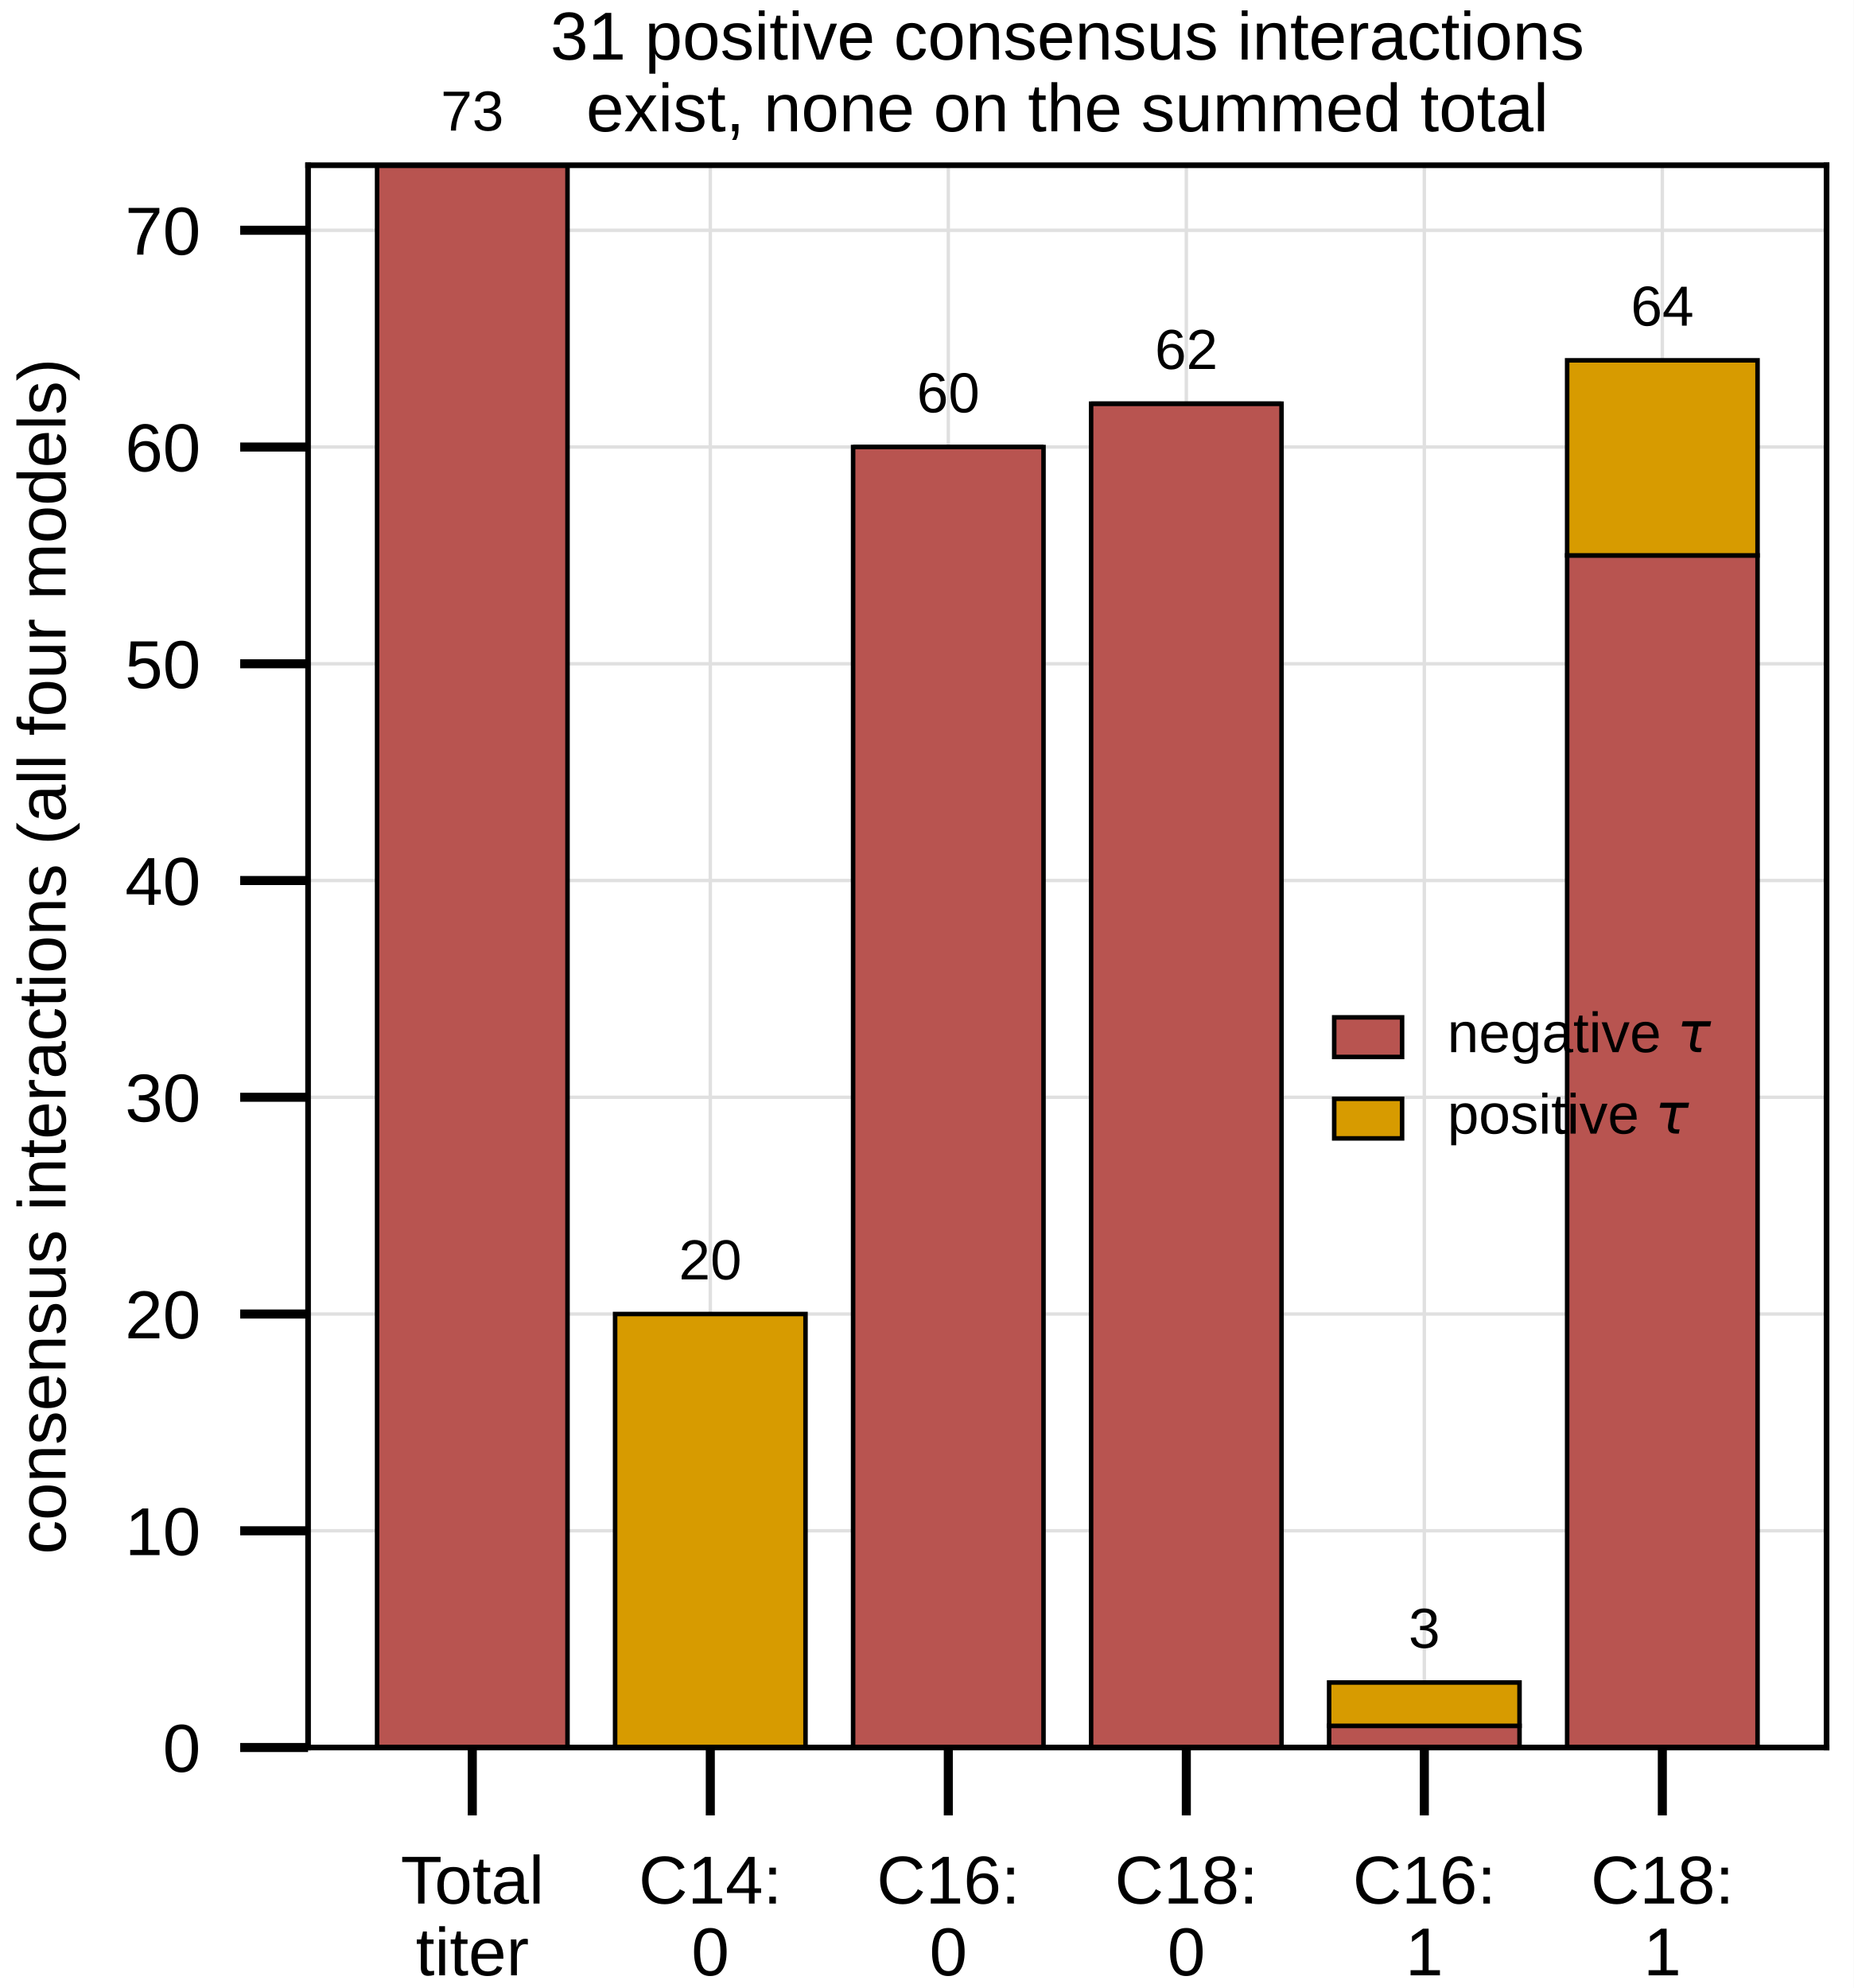
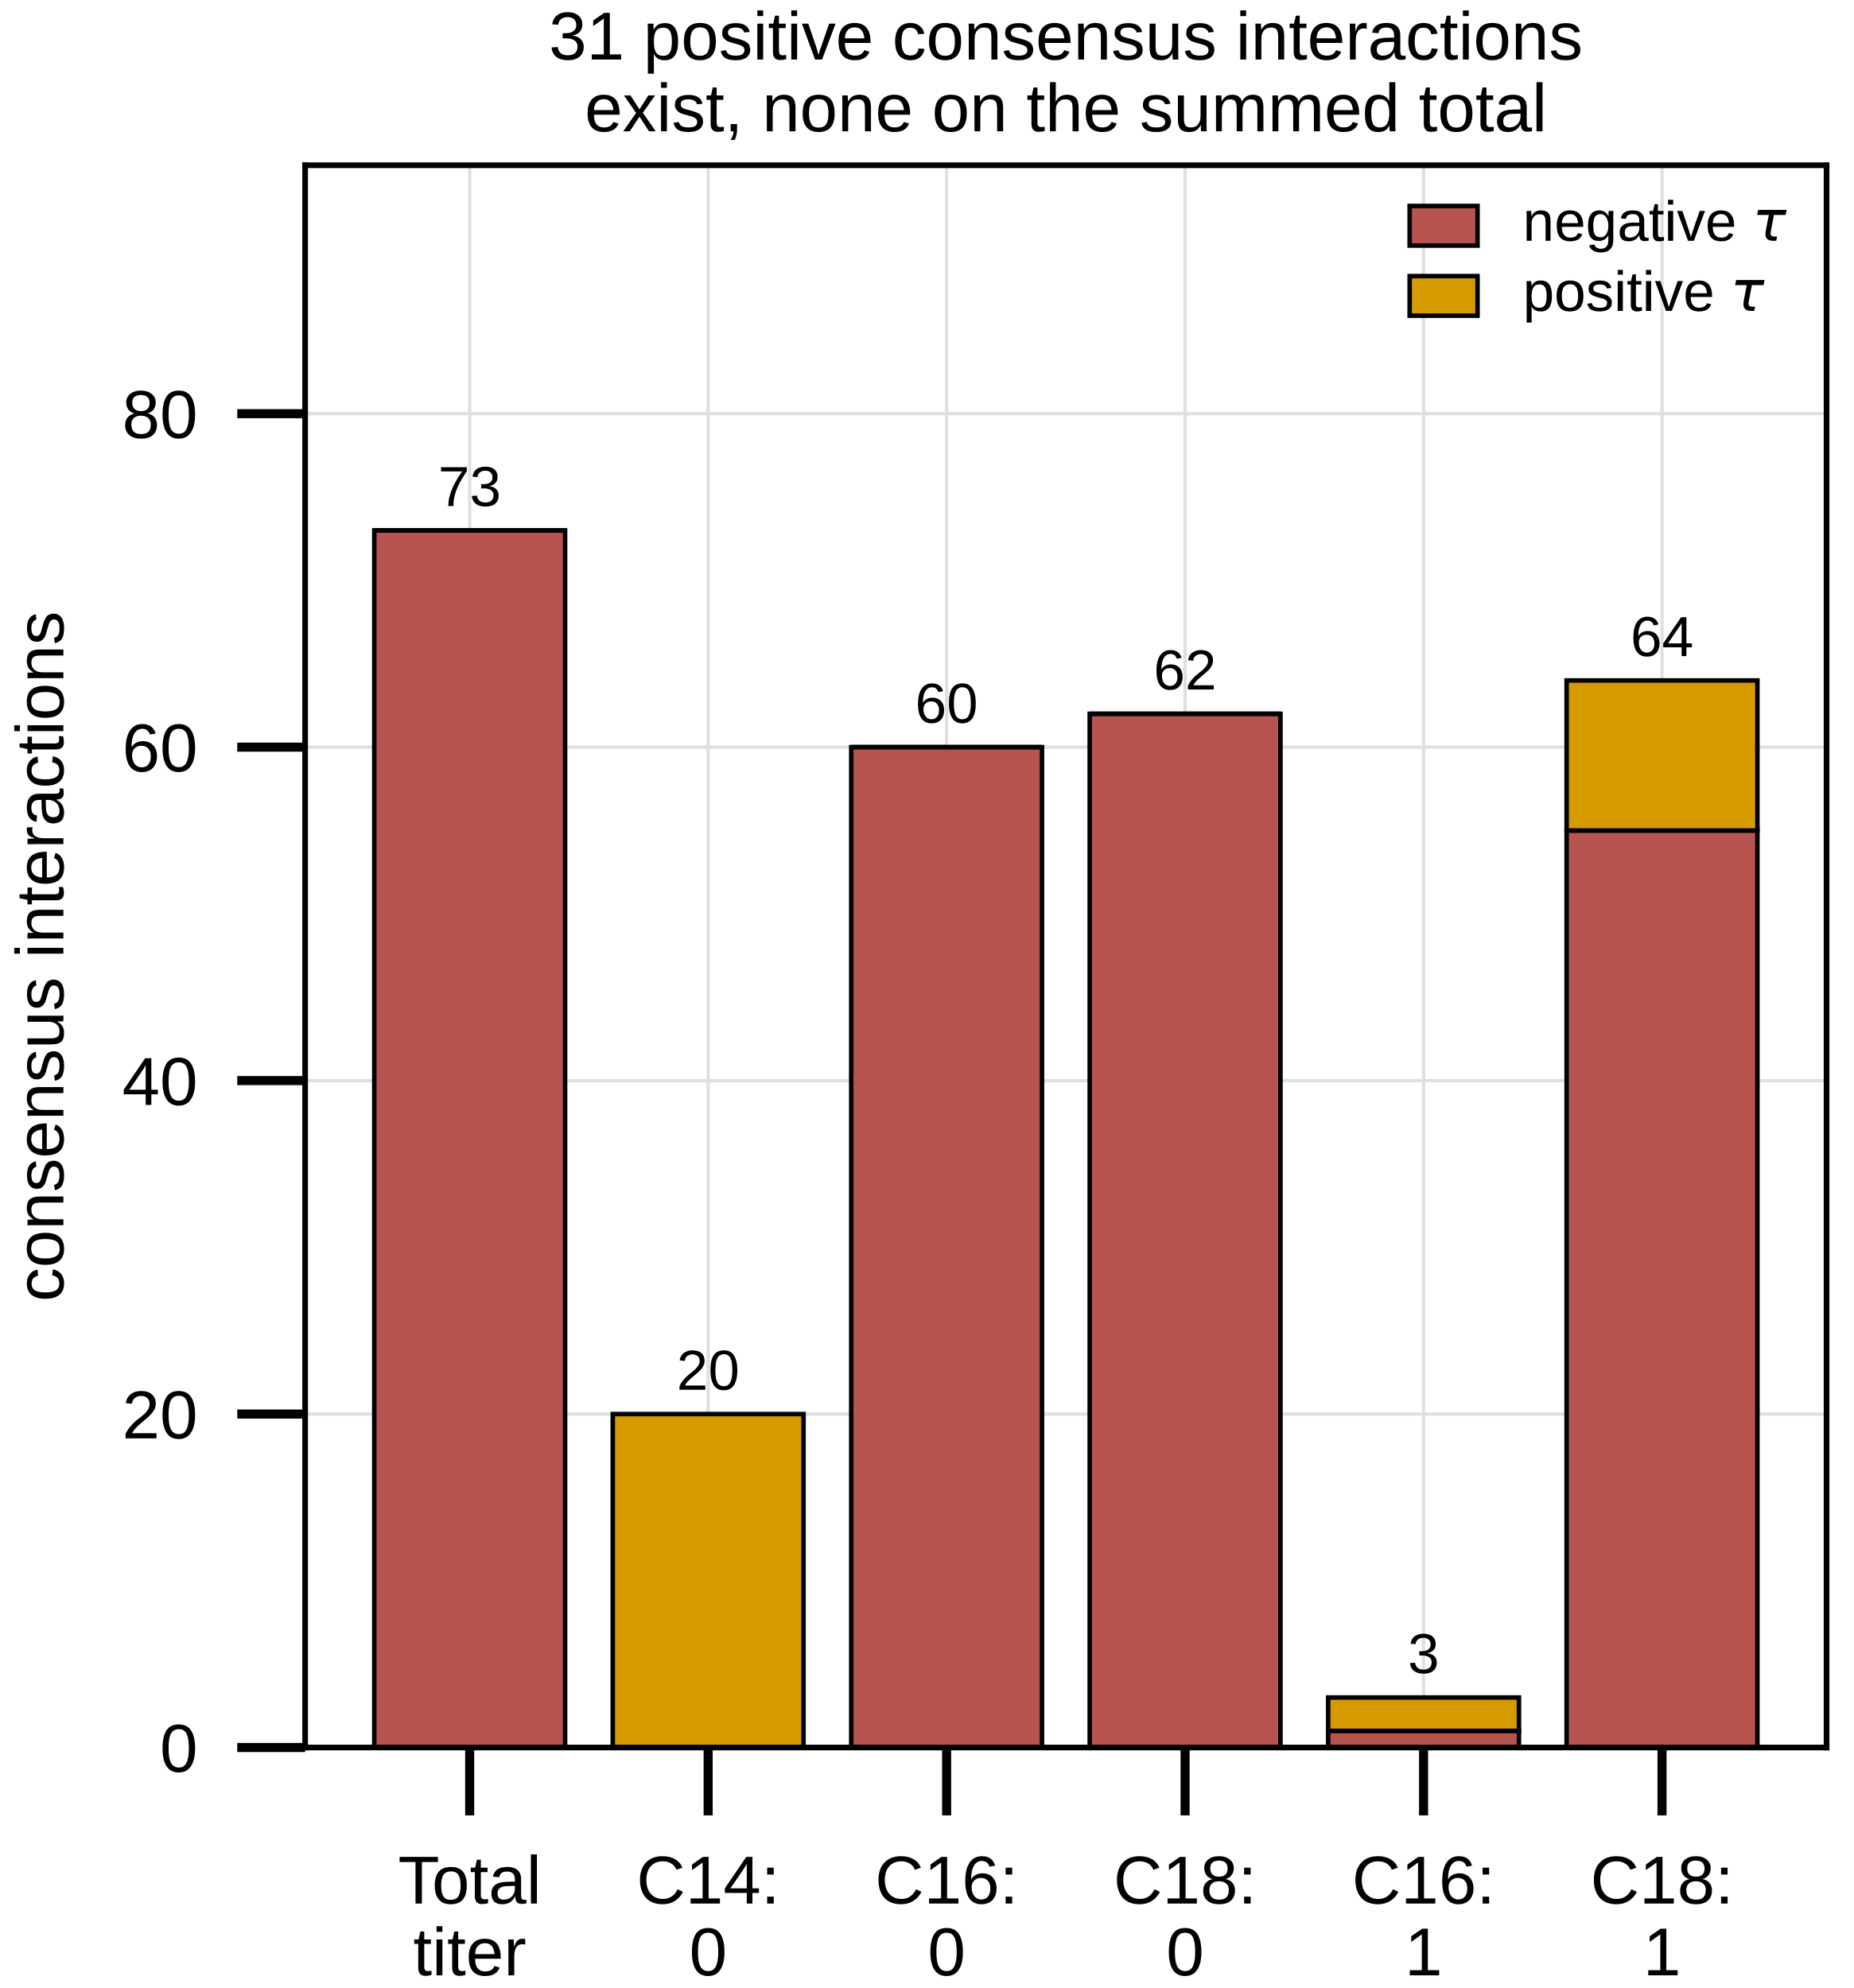
<svg xmlns="http://www.w3.org/2000/svg" xmlns:xlink="http://www.w3.org/1999/xlink" width="227.559" height="244.095" viewBox="0 0 227.559 244.095" version="1.1">
  <g transform="scale(1.388889)">
    <defs>
      <style type="text/css">*{stroke-linejoin: round; stroke-linecap: butt}</style>
    </defs>
    <g id="figure_1">
      <g id="patch_1">
        <path d="M 0 175.748  L 163.843 175.748  L 163.843 0  L 0 0  z " style="fill: #ffffff" />
      </g>
      <g id="axes_1">
        <g id="patch_2">
-           <path d="M 27.229 154.488  L 161.443 154.488  L 161.443 14.609  L 27.229 14.609  z " style="fill: #ffffff" />
+           <path d="M 26.97 154.488  L 161.443 154.488  L 161.443 14.609  L 26.97 14.609  z " style="fill: #ffffff" />
        </g>
        <g id="matplotlib.axis_1">
          <g id="xtick_1">
            <g id="line2d_1">
-               <path d="M 41.744 154.488  L 41.744 14.609  " clip-path="url(#p656d4d5ef2)" style="fill: none; stroke: #e0e0e0; stroke-width: 0.3; stroke-linecap: square" />
+               <path d="M 41.513 154.488  L 41.513 14.609  " clip-path="url(#p201688d3fa)" style="fill: none; stroke: #e0e0e0; stroke-width: 0.3; stroke-linecap: square" />
            </g>
            <g id="line2d_2">
              <defs>
                <path id="mf4ec35f7dc" d="M 0 0  L 0 6  " style="stroke: #000000; stroke-width: 0.8" />
              </defs>
              <g>
-                 <use xlink:href="#mf4ec35f7dc" x="41.744" y="154.488" style="stroke: #000000; stroke-width: 0.8" />
+                 <use xlink:href="#mf4ec35f7dc" x="41.513" y="154.488" style="stroke: #000000; stroke-width: 0.8" />
              </g>
            </g>
            <g id="text_1">
-               <text style="font-size: 6px; font-family: 'Arial', 'Helvetica', 'DejaVu Sans', sans-serif" transform="translate(35.40888 168.2827)">Total</text>
-               <text style="font-size: 6px; font-family: 'Arial', 'Helvetica', 'DejaVu Sans', sans-serif" transform="translate(36.74341 174.6288)">titer</text>
+               <text style="font-size: 6px; font-family: 'Arial', 'Helvetica', 'DejaVu Sans', sans-serif" transform="translate(35.17811 168.2827)">Total</text>
+               <text style="font-size: 6px; font-family: 'Arial', 'Helvetica', 'DejaVu Sans', sans-serif" transform="translate(36.51264 174.6288)">titer</text>
            </g>
          </g>
          <g id="xtick_2">
            <g id="line2d_3">
-               <path d="M 62.781 154.488  L 62.781 14.609  " clip-path="url(#p656d4d5ef2)" style="fill: none; stroke: #e0e0e0; stroke-width: 0.3; stroke-linecap: square" />
+               <path d="M 62.59 154.488  L 62.59 14.609  " clip-path="url(#p201688d3fa)" style="fill: none; stroke: #e0e0e0; stroke-width: 0.3; stroke-linecap: square" />
            </g>
            <g id="line2d_4">
              <g>
-                 <use xlink:href="#mf4ec35f7dc" x="62.781" y="154.488" style="stroke: #000000; stroke-width: 0.8" />
+                 <use xlink:href="#mf4ec35f7dc" x="62.59" y="154.488" style="stroke: #000000; stroke-width: 0.8" />
              </g>
            </g>
            <g id="text_2">
-               <text style="font-size: 6px; font-family: 'Arial', 'Helvetica', 'DejaVu Sans', sans-serif" transform="translate(56.44411 168.2827)">C14:</text>
-               <text style="font-size: 6px; font-family: 'Arial', 'Helvetica', 'DejaVu Sans', sans-serif" transform="translate(61.11239 174.6288)">0</text>
+               <text style="font-size: 6px; font-family: 'Arial', 'Helvetica', 'DejaVu Sans', sans-serif" transform="translate(56.2539 168.2827)">C14:</text>
+               <text style="font-size: 6px; font-family: 'Arial', 'Helvetica', 'DejaVu Sans', sans-serif" transform="translate(60.92218 174.6288)">0</text>
            </g>
          </g>
          <g id="xtick_3">
            <g id="line2d_5">
-               <path d="M 83.817 154.488  L 83.817 14.609  " clip-path="url(#p656d4d5ef2)" style="fill: none; stroke: #e0e0e0; stroke-width: 0.3; stroke-linecap: square" />
+               <path d="M 83.668 154.488  L 83.668 14.609  " clip-path="url(#p201688d3fa)" style="fill: none; stroke: #e0e0e0; stroke-width: 0.3; stroke-linecap: square" />
            </g>
            <g id="line2d_6">
              <g>
-                 <use xlink:href="#mf4ec35f7dc" x="83.817" y="154.488" style="stroke: #000000; stroke-width: 0.8" />
+                 <use xlink:href="#mf4ec35f7dc" x="83.668" y="154.488" style="stroke: #000000; stroke-width: 0.8" />
              </g>
            </g>
            <g id="text_3">
-               <text style="font-size: 6px; font-family: 'Arial', 'Helvetica', 'DejaVu Sans', sans-serif" transform="translate(77.48075 168.2827)">C16:</text>
-               <text style="font-size: 6px; font-family: 'Arial', 'Helvetica', 'DejaVu Sans', sans-serif" transform="translate(82.14903 174.6288)">0</text>
+               <text style="font-size: 6px; font-family: 'Arial', 'Helvetica', 'DejaVu Sans', sans-serif" transform="translate(77.3311 168.2827)">C16:</text>
+               <text style="font-size: 6px; font-family: 'Arial', 'Helvetica', 'DejaVu Sans', sans-serif" transform="translate(81.99938 174.6288)">0</text>
            </g>
          </g>
          <g id="xtick_4">
            <g id="line2d_7">
-               <path d="M 104.854 154.488  L 104.854 14.609  " clip-path="url(#p656d4d5ef2)" style="fill: none; stroke: #e0e0e0; stroke-width: 0.3; stroke-linecap: square" />
+               <path d="M 104.745 154.488  L 104.745 14.609  " clip-path="url(#p201688d3fa)" style="fill: none; stroke: #e0e0e0; stroke-width: 0.3; stroke-linecap: square" />
            </g>
            <g id="line2d_8">
              <g>
-                 <use xlink:href="#mf4ec35f7dc" x="104.854" y="154.488" style="stroke: #000000; stroke-width: 0.8" />
+                 <use xlink:href="#mf4ec35f7dc" x="104.745" y="154.488" style="stroke: #000000; stroke-width: 0.8" />
              </g>
            </g>
            <g id="text_4">
-               <text style="font-size: 6px; font-family: 'Arial', 'Helvetica', 'DejaVu Sans', sans-serif" transform="translate(98.51739 168.2827)">C18:</text>
-               <text style="font-size: 6px; font-family: 'Arial', 'Helvetica', 'DejaVu Sans', sans-serif" transform="translate(103.1857 174.6288)">0</text>
+               <text style="font-size: 6px; font-family: 'Arial', 'Helvetica', 'DejaVu Sans', sans-serif" transform="translate(98.4083 168.2827)">C18:</text>
+               <text style="font-size: 6px; font-family: 'Arial', 'Helvetica', 'DejaVu Sans', sans-serif" transform="translate(103.0766 174.6288)">0</text>
            </g>
          </g>
          <g id="xtick_5">
            <g id="line2d_9">
-               <path d="M 125.891 154.488  L 125.891 14.609  " clip-path="url(#p656d4d5ef2)" style="fill: none; stroke: #e0e0e0; stroke-width: 0.3; stroke-linecap: square" />
+               <path d="M 125.822 154.488  L 125.822 14.609  " clip-path="url(#p201688d3fa)" style="fill: none; stroke: #e0e0e0; stroke-width: 0.3; stroke-linecap: square" />
            </g>
            <g id="line2d_10">
              <g>
-                 <use xlink:href="#mf4ec35f7dc" x="125.891" y="154.488" style="stroke: #000000; stroke-width: 0.8" />
+                 <use xlink:href="#mf4ec35f7dc" x="125.822" y="154.488" style="stroke: #000000; stroke-width: 0.8" />
              </g>
            </g>
            <g id="text_5">
-               <text style="font-size: 6px; font-family: 'Arial', 'Helvetica', 'DejaVu Sans', sans-serif" transform="translate(119.554 168.2827)">C16:</text>
-               <text style="font-size: 6px; font-family: 'Arial', 'Helvetica', 'DejaVu Sans', sans-serif" transform="translate(124.2223 174.6288)">1</text>
+               <text style="font-size: 6px; font-family: 'Arial', 'Helvetica', 'DejaVu Sans', sans-serif" transform="translate(119.4855 168.2827)">C16:</text>
+               <text style="font-size: 6px; font-family: 'Arial', 'Helvetica', 'DejaVu Sans', sans-serif" transform="translate(124.1538 174.6288)">1</text>
            </g>
          </g>
          <g id="xtick_6">
            <g id="line2d_11">
-               <path d="M 146.927 154.488  L 146.927 14.609  " clip-path="url(#p656d4d5ef2)" style="fill: none; stroke: #e0e0e0; stroke-width: 0.3; stroke-linecap: square" />
+               <path d="M 146.899 154.488  L 146.899 14.609  " clip-path="url(#p201688d3fa)" style="fill: none; stroke: #e0e0e0; stroke-width: 0.3; stroke-linecap: square" />
            </g>
            <g id="line2d_12">
              <g>
-                 <use xlink:href="#mf4ec35f7dc" x="146.927" y="154.488" style="stroke: #000000; stroke-width: 0.8" />
+                 <use xlink:href="#mf4ec35f7dc" x="146.899" y="154.488" style="stroke: #000000; stroke-width: 0.8" />
              </g>
            </g>
            <g id="text_6">
-               <text style="font-size: 6px; font-family: 'Arial', 'Helvetica', 'DejaVu Sans', sans-serif" transform="translate(140.5907 168.2827)">C18:</text>
-               <text style="font-size: 6px; font-family: 'Arial', 'Helvetica', 'DejaVu Sans', sans-serif" transform="translate(145.259 174.6288)">1</text>
+               <text style="font-size: 6px; font-family: 'Arial', 'Helvetica', 'DejaVu Sans', sans-serif" transform="translate(140.5627 168.2827)">C18:</text>
+               <text style="font-size: 6px; font-family: 'Arial', 'Helvetica', 'DejaVu Sans', sans-serif" transform="translate(145.231 174.6288)">1</text>
            </g>
          </g>
        </g>
        <g id="matplotlib.axis_2">
          <g id="ytick_1">
            <g id="line2d_13">
-               <path d="M 27.229 154.488  L 161.443 154.488  " clip-path="url(#p656d4d5ef2)" style="fill: none; stroke: #e0e0e0; stroke-width: 0.3; stroke-linecap: square" />
+               <path d="M 26.97 154.488  L 161.443 154.488  " clip-path="url(#p201688d3fa)" style="fill: none; stroke: #e0e0e0; stroke-width: 0.3; stroke-linecap: square" />
            </g>
            <g id="line2d_14">
              <defs>
                <path id="m49c9776513" d="M 0 0  L -6 0  " style="stroke: #000000; stroke-width: 0.8" />
              </defs>
              <g>
-                 <use xlink:href="#m49c9776513" x="27.229" y="154.488" style="stroke: #000000; stroke-width: 0.8" />
+                 <use xlink:href="#m49c9776513" x="26.97" y="154.488" style="stroke: #000000; stroke-width: 0.8" />
              </g>
            </g>
            <g id="text_7">
-               <text style="font-size: 6px; font-family: 'Arial', 'Helvetica', 'DejaVu Sans', sans-serif; text-anchor: end" x="17.729" y="156.635" transform="rotate(-0 17.72875 156.6354)">0</text>
+               <text style="font-size: 6px; font-family: 'Arial', 'Helvetica', 'DejaVu Sans', sans-serif; text-anchor: end" x="17.47" y="156.635" transform="rotate(-0 17.47 156.6354)">0</text>
            </g>
          </g>
          <g id="ytick_2">
            <g id="line2d_15">
-               <path d="M 27.229 135.327  L 161.443 135.327  " clip-path="url(#p656d4d5ef2)" style="fill: none; stroke: #e0e0e0; stroke-width: 0.3; stroke-linecap: square" />
+               <path d="M 26.97 125.009  L 161.443 125.009  " clip-path="url(#p201688d3fa)" style="fill: none; stroke: #e0e0e0; stroke-width: 0.3; stroke-linecap: square" />
            </g>
            <g id="line2d_16">
              <g>
-                 <use xlink:href="#m49c9776513" x="27.229" y="135.327" style="stroke: #000000; stroke-width: 0.8" />
+                 <use xlink:href="#m49c9776513" x="26.97" y="125.009" style="stroke: #000000; stroke-width: 0.8" />
              </g>
            </g>
            <g id="text_8">
-               <text style="font-size: 6px; font-family: 'Arial', 'Helvetica', 'DejaVu Sans', sans-serif; text-anchor: end" x="17.729" y="137.474" transform="rotate(-0 17.72875 137.4739)">10</text>
+               <text style="font-size: 6px; font-family: 'Arial', 'Helvetica', 'DejaVu Sans', sans-serif; text-anchor: end" x="17.47" y="127.156" transform="rotate(-0 17.47 127.1562)">20</text>
            </g>
          </g>
          <g id="ytick_3">
            <g id="line2d_17">
-               <path d="M 27.229 116.165  L 161.443 116.165  " clip-path="url(#p656d4d5ef2)" style="fill: none; stroke: #e0e0e0; stroke-width: 0.3; stroke-linecap: square" />
+               <path d="M 26.97 95.53  L 161.443 95.53  " clip-path="url(#p201688d3fa)" style="fill: none; stroke: #e0e0e0; stroke-width: 0.3; stroke-linecap: square" />
            </g>
            <g id="line2d_18">
              <g>
-                 <use xlink:href="#m49c9776513" x="27.229" y="116.165" style="stroke: #000000; stroke-width: 0.8" />
+                 <use xlink:href="#m49c9776513" x="26.97" y="95.53" style="stroke: #000000; stroke-width: 0.8" />
              </g>
            </g>
            <g id="text_9">
-               <text style="font-size: 6px; font-family: 'Arial', 'Helvetica', 'DejaVu Sans', sans-serif; text-anchor: end" x="17.729" y="118.312" transform="rotate(-0 17.72875 118.3124)">20</text>
+               <text style="font-size: 6px; font-family: 'Arial', 'Helvetica', 'DejaVu Sans', sans-serif; text-anchor: end" x="17.47" y="97.677" transform="rotate(-0 17.47 97.67699)">40</text>
            </g>
          </g>
          <g id="ytick_4">
            <g id="line2d_19">
-               <path d="M 27.229 97.004  L 161.443 97.004  " clip-path="url(#p656d4d5ef2)" style="fill: none; stroke: #e0e0e0; stroke-width: 0.3; stroke-linecap: square" />
+               <path d="M 26.97 66.05  L 161.443 66.05  " clip-path="url(#p201688d3fa)" style="fill: none; stroke: #e0e0e0; stroke-width: 0.3; stroke-linecap: square" />
            </g>
            <g id="line2d_20">
              <g>
-                 <use xlink:href="#m49c9776513" x="27.229" y="97.004" style="stroke: #000000; stroke-width: 0.8" />
+                 <use xlink:href="#m49c9776513" x="26.97" y="66.05" style="stroke: #000000; stroke-width: 0.8" />
              </g>
            </g>
            <g id="text_10">
-               <text style="font-size: 6px; font-family: 'Arial', 'Helvetica', 'DejaVu Sans', sans-serif; text-anchor: end" x="17.729" y="99.151" transform="rotate(-0 17.72875 99.15094)">30</text>
+               <text style="font-size: 6px; font-family: 'Arial', 'Helvetica', 'DejaVu Sans', sans-serif; text-anchor: end" x="17.47" y="68.198" transform="rotate(-0 17.47 68.19779)">60</text>
            </g>
          </g>
          <g id="ytick_5">
            <g id="line2d_21">
-               <path d="M 27.229 77.842  L 161.443 77.842  " clip-path="url(#p656d4d5ef2)" style="fill: none; stroke: #e0e0e0; stroke-width: 0.3; stroke-linecap: square" />
+               <path d="M 26.97 36.571  L 161.443 36.571  " clip-path="url(#p201688d3fa)" style="fill: none; stroke: #e0e0e0; stroke-width: 0.3; stroke-linecap: square" />
            </g>
            <g id="line2d_22">
              <g>
-                 <use xlink:href="#m49c9776513" x="27.229" y="77.842" style="stroke: #000000; stroke-width: 0.8" />
+                 <use xlink:href="#m49c9776513" x="26.97" y="36.571" style="stroke: #000000; stroke-width: 0.8" />
              </g>
            </g>
            <g id="text_11">
-               <text style="font-size: 6px; font-family: 'Arial', 'Helvetica', 'DejaVu Sans', sans-serif; text-anchor: end" x="17.729" y="79.989" transform="rotate(-0 17.72875 79.98947)">40</text>
-             </g>
-           </g>
-           <g id="ytick_6">
-             <g id="line2d_23">
-               <path d="M 27.229 58.681  L 161.443 58.681  " clip-path="url(#p656d4d5ef2)" style="fill: none; stroke: #e0e0e0; stroke-width: 0.3; stroke-linecap: square" />
-             </g>
-             <g id="line2d_24">
-               <g>
-                 <use xlink:href="#m49c9776513" x="27.229" y="58.681" style="stroke: #000000; stroke-width: 0.8" />
-               </g>
-             </g>
-             <g id="text_12">
-               <text style="font-size: 6px; font-family: 'Arial', 'Helvetica', 'DejaVu Sans', sans-serif; text-anchor: end" x="17.729" y="60.828" transform="rotate(-0 17.72875 60.82799)">50</text>
-             </g>
-           </g>
-           <g id="ytick_7">
-             <g id="line2d_25">
-               <path d="M 27.229 39.519  L 161.443 39.519  " clip-path="url(#p656d4d5ef2)" style="fill: none; stroke: #e0e0e0; stroke-width: 0.3; stroke-linecap: square" />
-             </g>
-             <g id="line2d_26">
-               <g>
-                 <use xlink:href="#m49c9776513" x="27.229" y="39.519" style="stroke: #000000; stroke-width: 0.8" />
-               </g>
-             </g>
-             <g id="text_13">
-               <text style="font-size: 6px; font-family: 'Arial', 'Helvetica', 'DejaVu Sans', sans-serif; text-anchor: end" x="17.729" y="41.667" transform="rotate(-0 17.72875 41.66651)">60</text>
-             </g>
-           </g>
-           <g id="ytick_8">
-             <g id="line2d_27">
-               <path d="M 27.229 20.358  L 161.443 20.358  " clip-path="url(#p656d4d5ef2)" style="fill: none; stroke: #e0e0e0; stroke-width: 0.3; stroke-linecap: square" />
-             </g>
-             <g id="line2d_28">
-               <g>
-                 <use xlink:href="#m49c9776513" x="27.229" y="20.358" style="stroke: #000000; stroke-width: 0.8" />
-               </g>
-             </g>
-             <g id="text_14">
-               <text style="font-size: 6px; font-family: 'Arial', 'Helvetica', 'DejaVu Sans', sans-serif; text-anchor: end" x="17.729" y="22.505" transform="rotate(-0 17.72875 22.50504)">70</text>
-             </g>
-           </g>
-           <g id="text_15">
-             <text style="font-size: 6px; font-family: 'Arial', 'Helvetica', 'DejaVu Sans', sans-serif; text-anchor: middle" x="5.793" y="84.549" transform="rotate(-90 5.792813 84.54864)">consensus interactions (all four models)</text>
+               <text style="font-size: 6px; font-family: 'Arial', 'Helvetica', 'DejaVu Sans', sans-serif; text-anchor: end" x="17.47" y="38.719" transform="rotate(-0 17.47 38.71859)">80</text>
+             </g>
+           </g>
+           <g id="text_12">
+             <text style="font-size: 6px; font-family: 'Arial', 'Helvetica', 'DejaVu Sans', sans-serif; text-anchor: middle" x="5.604" y="84.549" transform="rotate(-90 5.604375 84.54864)">consensus interactions</text>
          </g>
        </g>
        <g id="patch_3">
-           <path d="M 33.329 154.488  L 50.159 154.488  L 50.159 14.609  L 33.329 14.609  z " clip-path="url(#p656d4d5ef2)" style="fill: #b85450; stroke: #000000; stroke-width: 0.4; stroke-linejoin: miter" />
+           <path d="M 33.082 154.488  L 49.944 154.488  L 49.944 46.889  L 33.082 46.889  z " clip-path="url(#p201688d3fa)" style="fill: #b85450; stroke: #000000; stroke-width: 0.4; stroke-linejoin: miter" />
        </g>
        <g id="patch_4">
-           <path d="M 54.366 154.488  L 71.195 154.488  L 71.195 154.488  L 54.366 154.488  z " clip-path="url(#p656d4d5ef2)" style="fill: #b85450; stroke: #000000; stroke-width: 0.4; stroke-linejoin: miter" />
+           <path d="M 54.16 154.488  L 71.021 154.488  L 71.021 154.488  L 54.16 154.488  z " clip-path="url(#p201688d3fa)" style="fill: #b85450; stroke: #000000; stroke-width: 0.4; stroke-linejoin: miter" />
        </g>
        <g id="patch_5">
-           <path d="M 75.403 154.488  L 92.232 154.488  L 92.232 39.519  L 75.403 39.519  z " clip-path="url(#p656d4d5ef2)" style="fill: #b85450; stroke: #000000; stroke-width: 0.4; stroke-linejoin: miter" />
+           <path d="M 75.237 154.488  L 92.099 154.488  L 92.099 66.05  L 75.237 66.05  z " clip-path="url(#p201688d3fa)" style="fill: #b85450; stroke: #000000; stroke-width: 0.4; stroke-linejoin: miter" />
        </g>
        <g id="patch_6">
-           <path d="M 96.439 154.488  L 113.269 154.488  L 113.269 35.687  L 96.439 35.687  z " clip-path="url(#p656d4d5ef2)" style="fill: #b85450; stroke: #000000; stroke-width: 0.4; stroke-linejoin: miter" />
+           <path d="M 96.314 154.488  L 113.176 154.488  L 113.176 63.103  L 96.314 63.103  z " clip-path="url(#p201688d3fa)" style="fill: #b85450; stroke: #000000; stroke-width: 0.4; stroke-linejoin: miter" />
        </g>
        <g id="patch_7">
-           <path d="M 117.476 154.488  L 134.305 154.488  L 134.305 152.572  L 117.476 152.572  z " clip-path="url(#p656d4d5ef2)" style="fill: #b85450; stroke: #000000; stroke-width: 0.4; stroke-linejoin: miter" />
+           <path d="M 117.391 154.488  L 134.253 154.488  L 134.253 153.014  L 117.391 153.014  z " clip-path="url(#p201688d3fa)" style="fill: #b85450; stroke: #000000; stroke-width: 0.4; stroke-linejoin: miter" />
        </g>
        <g id="patch_8">
-           <path d="M 138.513 154.488  L 155.342 154.488  L 155.342 49.1  L 138.513 49.1  z " clip-path="url(#p656d4d5ef2)" style="fill: #b85450; stroke: #000000; stroke-width: 0.4; stroke-linejoin: miter" />
+           <path d="M 138.468 154.488  L 155.33 154.488  L 155.33 73.42  L 138.468 73.42  z " clip-path="url(#p201688d3fa)" style="fill: #b85450; stroke: #000000; stroke-width: 0.4; stroke-linejoin: miter" />
        </g>
        <g id="patch_9">
-           <path d="M 33.329 14.609  L 50.159 14.609  L 50.159 14.609  L 33.329 14.609  z " clip-path="url(#p656d4d5ef2)" style="fill: #d79b00; stroke: #000000; stroke-width: 0.4; stroke-linejoin: miter" />
+           <path d="M 33.082 46.889  L 49.944 46.889  L 49.944 46.889  L 33.082 46.889  z " clip-path="url(#p201688d3fa)" style="fill: #d79b00; stroke: #000000; stroke-width: 0.4; stroke-linejoin: miter" />
        </g>
        <g id="patch_10">
-           <path d="M 54.366 154.488  L 71.195 154.488  L 71.195 116.165  L 54.366 116.165  z " clip-path="url(#p656d4d5ef2)" style="fill: #d79b00; stroke: #000000; stroke-width: 0.4; stroke-linejoin: miter" />
+           <path d="M 54.16 154.488  L 71.021 154.488  L 71.021 125.009  L 54.16 125.009  z " clip-path="url(#p201688d3fa)" style="fill: #d79b00; stroke: #000000; stroke-width: 0.4; stroke-linejoin: miter" />
        </g>
        <g id="patch_11">
-           <path d="M 75.403 39.519  L 92.232 39.519  L 92.232 39.519  L 75.403 39.519  z " clip-path="url(#p656d4d5ef2)" style="fill: #d79b00; stroke: #000000; stroke-width: 0.4; stroke-linejoin: miter" />
+           <path d="M 75.237 66.05  L 92.099 66.05  L 92.099 66.05  L 75.237 66.05  z " clip-path="url(#p201688d3fa)" style="fill: #d79b00; stroke: #000000; stroke-width: 0.4; stroke-linejoin: miter" />
        </g>
        <g id="patch_12">
-           <path d="M 96.439 35.687  L 113.269 35.687  L 113.269 35.687  L 96.439 35.687  z " clip-path="url(#p656d4d5ef2)" style="fill: #d79b00; stroke: #000000; stroke-width: 0.4; stroke-linejoin: miter" />
+           <path d="M 96.314 63.103  L 113.176 63.103  L 113.176 63.103  L 96.314 63.103  z " clip-path="url(#p201688d3fa)" style="fill: #d79b00; stroke: #000000; stroke-width: 0.4; stroke-linejoin: miter" />
        </g>
        <g id="patch_13">
-           <path d="M 117.476 152.572  L 134.305 152.572  L 134.305 148.74  L 117.476 148.74  z " clip-path="url(#p656d4d5ef2)" style="fill: #d79b00; stroke: #000000; stroke-width: 0.4; stroke-linejoin: miter" />
+           <path d="M 117.391 153.014  L 134.253 153.014  L 134.253 150.066  L 117.391 150.066  z " clip-path="url(#p201688d3fa)" style="fill: #d79b00; stroke: #000000; stroke-width: 0.4; stroke-linejoin: miter" />
        </g>
        <g id="patch_14">
-           <path d="M 138.513 49.1  L 155.342 49.1  L 155.342 31.855  L 138.513 31.855  z " clip-path="url(#p656d4d5ef2)" style="fill: #d79b00; stroke: #000000; stroke-width: 0.4; stroke-linejoin: miter" />
+           <path d="M 138.468 73.42  L 155.33 73.42  L 155.33 60.155  L 138.468 60.155  z " clip-path="url(#p201688d3fa)" style="fill: #d79b00; stroke: #000000; stroke-width: 0.4; stroke-linejoin: miter" />
        </g>
        <g id="patch_15">
-           <path d="M 27.229 154.488  L 27.229 14.609  " style="fill: none; stroke: #000000; stroke-width: 0.5; stroke-linejoin: miter; stroke-linecap: square" />
+           <path d="M 26.97 154.488  L 26.97 14.609  " style="fill: none; stroke: #000000; stroke-width: 0.5; stroke-linejoin: miter; stroke-linecap: square" />
        </g>
        <g id="patch_16">
          <path d="M 161.443 154.488  L 161.443 14.609  " style="fill: none; stroke: #000000; stroke-width: 0.5; stroke-linejoin: miter; stroke-linecap: square" />
        </g>
        <g id="patch_17">
-           <path d="M 27.229 154.488  L 161.443 154.488  " style="fill: none; stroke: #000000; stroke-width: 0.5; stroke-linejoin: miter; stroke-linecap: square" />
+           <path d="M 26.97 154.488  L 161.443 154.488  " style="fill: none; stroke: #000000; stroke-width: 0.5; stroke-linejoin: miter; stroke-linecap: square" />
        </g>
        <g id="patch_18">
-           <path d="M 27.229 14.609  L 161.443 14.609  " style="fill: none; stroke: #000000; stroke-width: 0.5; stroke-linejoin: miter; stroke-linecap: square" />
+           <path d="M 26.97 14.609  L 161.443 14.609  " style="fill: none; stroke: #000000; stroke-width: 0.5; stroke-linejoin: miter; stroke-linecap: square" />
+         </g>
+         <g id="text_13">
+           <text style="font-size: 5px; font-family: 'Arial', 'Helvetica', 'DejaVu Sans', sans-serif; text-anchor: middle" x="41.513" y="44.737" transform="rotate(-0 41.51327 44.73699)">73</text>
+         </g>
+         <g id="text_14">
+           <text style="font-size: 5px; font-family: 'Arial', 'Helvetica', 'DejaVu Sans', sans-serif; text-anchor: middle" x="62.59" y="122.857" transform="rotate(-0 62.59046 122.8569)">20</text>
+         </g>
+         <g id="text_15">
+           <text style="font-size: 5px; font-family: 'Arial', 'Helvetica', 'DejaVu Sans', sans-serif; text-anchor: middle" x="83.668" y="63.898" transform="rotate(-0 83.66766 63.89846)">60</text>
        </g>
        <g id="text_16">
-           <text style="font-size: 5px; font-family: 'Arial', 'Helvetica', 'DejaVu Sans', sans-serif; text-anchor: middle" x="41.744" y="11.543" transform="rotate(-0 41.74403 11.54341)">73</text>
+           <text style="font-size: 5px; font-family: 'Arial', 'Helvetica', 'DejaVu Sans', sans-serif; text-anchor: middle" x="104.745" y="60.951" transform="rotate(-0 104.7449 60.95054)">62</text>
        </g>
        <g id="text_17">
-           <text style="font-size: 5px; font-family: 'Arial', 'Helvetica', 'DejaVu Sans', sans-serif; text-anchor: middle" x="62.781" y="113.099" transform="rotate(-0 62.78067 113.0992)">20</text>
+           <text style="font-size: 5px; font-family: 'Arial', 'Helvetica', 'DejaVu Sans', sans-serif; text-anchor: middle" x="125.822" y="147.914" transform="rotate(-0 125.8221 147.9142)">3</text>
        </g>
        <g id="text_18">
-           <text style="font-size: 5px; font-family: 'Arial', 'Helvetica', 'DejaVu Sans', sans-serif; text-anchor: middle" x="83.817" y="36.453" transform="rotate(-0 83.81731 36.45333)">60</text>
+           <text style="font-size: 5px; font-family: 'Arial', 'Helvetica', 'DejaVu Sans', sans-serif; text-anchor: middle" x="146.899" y="58.003" transform="rotate(-0 146.8993 58.00263)">64</text>
        </g>
        <g id="text_19">
-           <text style="font-size: 5px; font-family: 'Arial', 'Helvetica', 'DejaVu Sans', sans-serif; text-anchor: middle" x="104.854" y="32.621" transform="rotate(-0 104.854 32.62104)">62</text>
-         </g>
-         <g id="text_20">
-           <text style="font-size: 5px; font-family: 'Arial', 'Helvetica', 'DejaVu Sans', sans-serif; text-anchor: middle" x="125.891" y="145.674" transform="rotate(-0 125.8906 145.6738)">3</text>
-         </g>
-         <g id="text_21">
-           <text style="font-size: 5px; font-family: 'Arial', 'Helvetica', 'DejaVu Sans', sans-serif; text-anchor: middle" x="146.927" y="28.789" transform="rotate(-0 146.9272 28.78874)">64</text>
-         </g>
-         <g id="text_22">
-           <text style="font-size: 6px; font-family: 'Arial', 'Helvetica', 'DejaVu Sans', sans-serif" transform="translate(48.64563 5.263125)">31 positive consensus interactions</text>
-           <text style="font-size: 6px; font-family: 'Arial', 'Helvetica', 'DejaVu Sans', sans-serif" transform="translate(51.81439 11.60925)">exist, none on the summed total</text>
+           <text style="font-size: 6px; font-family: 'Arial', 'Helvetica', 'DejaVu Sans', sans-serif" transform="translate(48.51626 5.263125)">31 positive consensus interactions</text>
+           <text style="font-size: 6px; font-family: 'Arial', 'Helvetica', 'DejaVu Sans', sans-serif" transform="translate(51.68501 11.60925)">exist, none on the summed total</text>
        </g>
        <g id="legend_1">
          <g id="patch_19">
-             <path d="M 117.925 93.439  L 123.925 93.439  L 123.925 89.939  L 117.925 89.939  z " style="fill: #b85450; stroke: #000000; stroke-width: 0.4; stroke-linejoin: miter" />
-           </g>
-           <g id="text_23">
-             <g transform="translate(127.9248 93.43894)">
+             <path d="M 124.593 21.709  L 130.593 21.709  L 130.593 18.209  L 124.593 18.209  z " style="fill: #b85450; stroke: #000000; stroke-width: 0.4; stroke-linejoin: miter" />
+           </g>
+           <g id="text_20">
+             <g transform="translate(134.5925 21.70925)">
              <text>
                <tspan x="0" y="-0.422" style="font-size: 5px; font-family: 'Arial'">n</tspan>
                <tspan x="2.781" y="-0.422" style="font-size: 5px; font-family: 'Arial'">e</tspan>
                <tspan x="5.562" y="-0.422" style="font-size: 5px; font-family: 'Arial'">g</tspan>
                <tspan x="8.342" y="-0.422" style="font-size: 5px; font-family: 'Arial'">a</tspan>
                <tspan x="11.123" y="-0.422" style="font-size: 5px; font-family: 'Arial'">t</tspan>
                <tspan x="12.512" y="-0.422" style="font-size: 5px; font-family: 'Arial'">i</tspan>
                <tspan x="13.623" y="-0.422" style="font-size: 5px; font-family: 'Arial'">v</tspan>
                <tspan x="16.123" y="-0.422" style="font-size: 5px; font-family: 'Arial'">e</tspan>
                <tspan x="18.904" y="-0.422" style="font-size: 5px; font-family: 'Arial'"> </tspan>
                <tspan x="20.293" y="-0.422" style="font-style: oblique; font-size: 5px; font-family: 'DejaVu Sans'">τ</tspan>
              </text>
            </g>
          </g>
          <g id="patch_20">
-             <path d="M 117.925 100.639  L 123.925 100.639  L 123.925 97.139  L 117.925 97.139  z " style="fill: #d79b00; stroke: #000000; stroke-width: 0.4; stroke-linejoin: miter" />
-           </g>
-           <g id="text_24">
-             <g transform="translate(127.9248 100.6389)">
+             <path d="M 124.593 27.909  L 130.593 27.909  L 130.593 24.409  L 124.593 24.409  z " style="fill: #d79b00; stroke: #000000; stroke-width: 0.4; stroke-linejoin: miter" />
+           </g>
+           <g id="text_21">
+             <g transform="translate(134.5925 27.90925)">
              <text>
                <tspan x="0" y="-0.422" style="font-size: 5px; font-family: 'Arial'">p</tspan>
                <tspan x="2.781" y="-0.422" style="font-size: 5px; font-family: 'Arial'">o</tspan>
                <tspan x="5.562" y="-0.422" style="font-size: 5px; font-family: 'Arial'">s</tspan>
                <tspan x="8.062" y="-0.422" style="font-size: 5px; font-family: 'Arial'">i</tspan>
                <tspan x="9.172" y="-0.422" style="font-size: 5px; font-family: 'Arial'">t</tspan>
                <tspan x="10.562" y="-0.422" style="font-size: 5px; font-family: 'Arial'">i</tspan>
                <tspan x="11.672" y="-0.422" style="font-size: 5px; font-family: 'Arial'">v</tspan>
                <tspan x="14.172" y="-0.422" style="font-size: 5px; font-family: 'Arial'">e</tspan>
                <tspan x="16.953" y="-0.422" style="font-size: 5px; font-family: 'Arial'"> </tspan>
                <tspan x="18.342" y="-0.422" style="font-style: oblique; font-size: 5px; font-family: 'DejaVu Sans'">τ</tspan>
              </text>
            </g>
          </g>
        </g>
      </g>
    </g>
    <defs>
-       <clipPath id="p656d4d5ef2">
-         <rect x="27.229" y="14.609" width="134.214" height="139.879" />
+       <clipPath id="p201688d3fa">
+         <rect x="26.97" y="14.609" width="134.473" height="139.879" />
      </clipPath>
    </defs>
  </g>
</svg>
